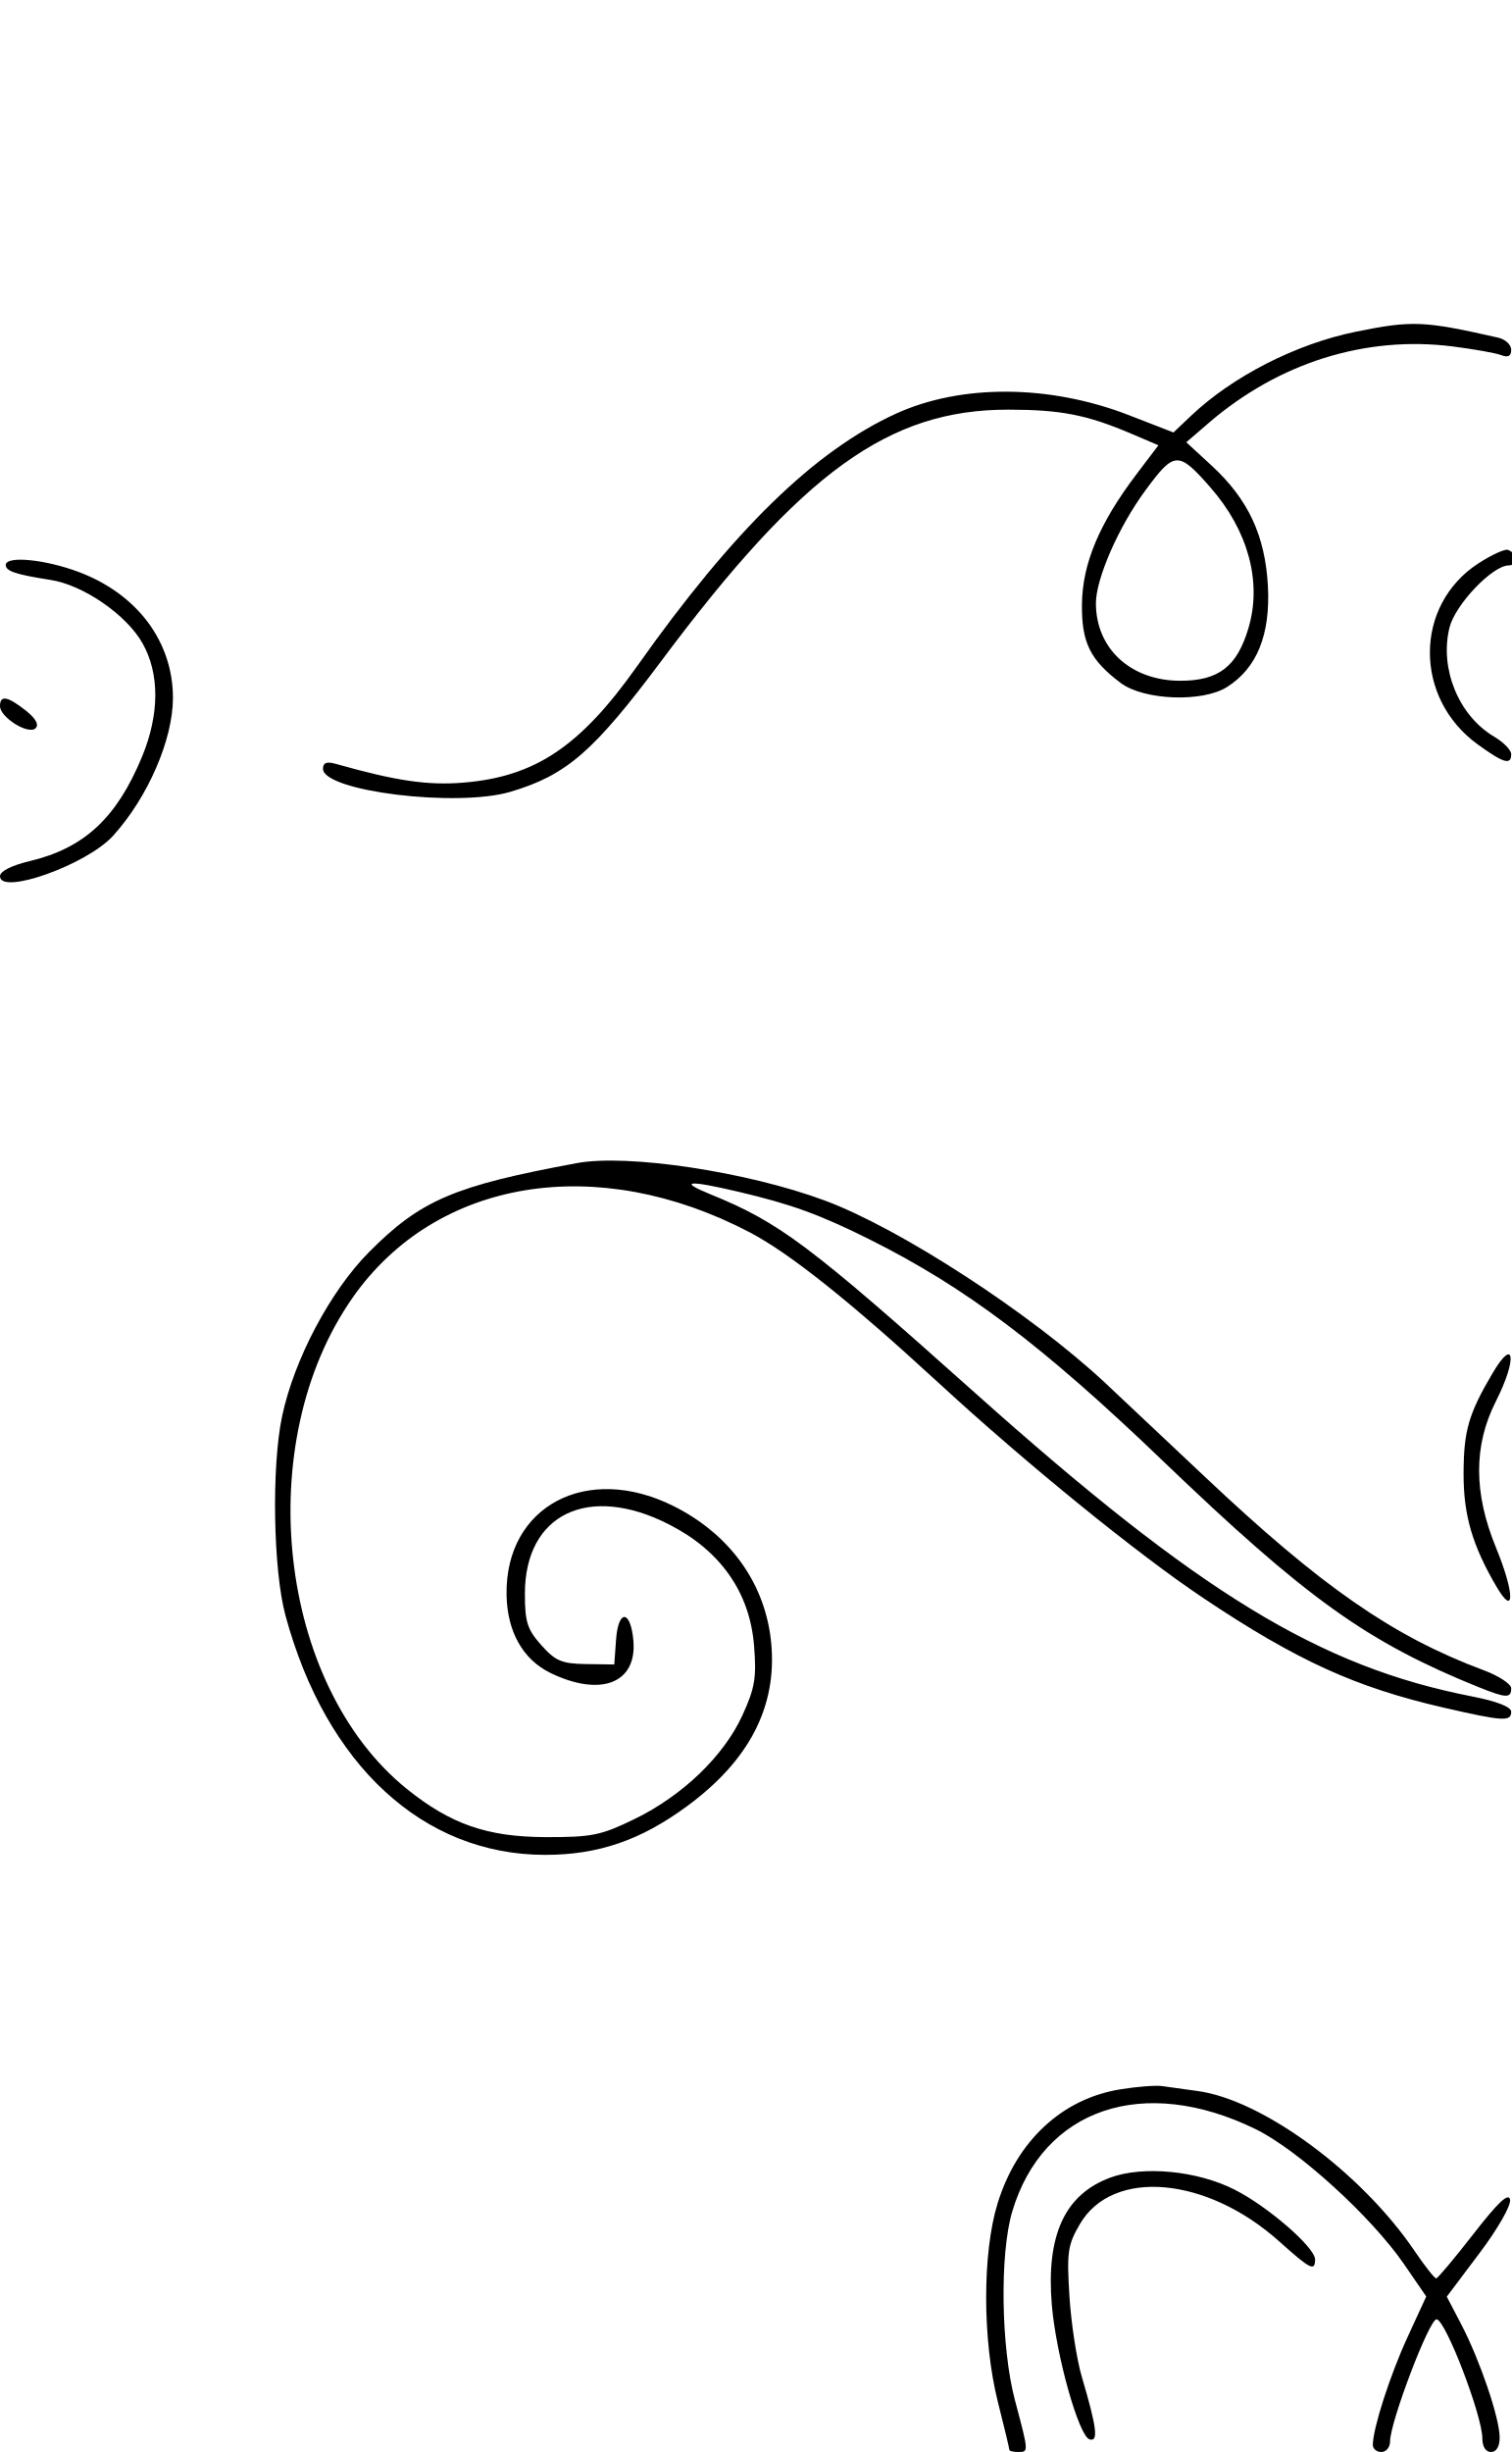
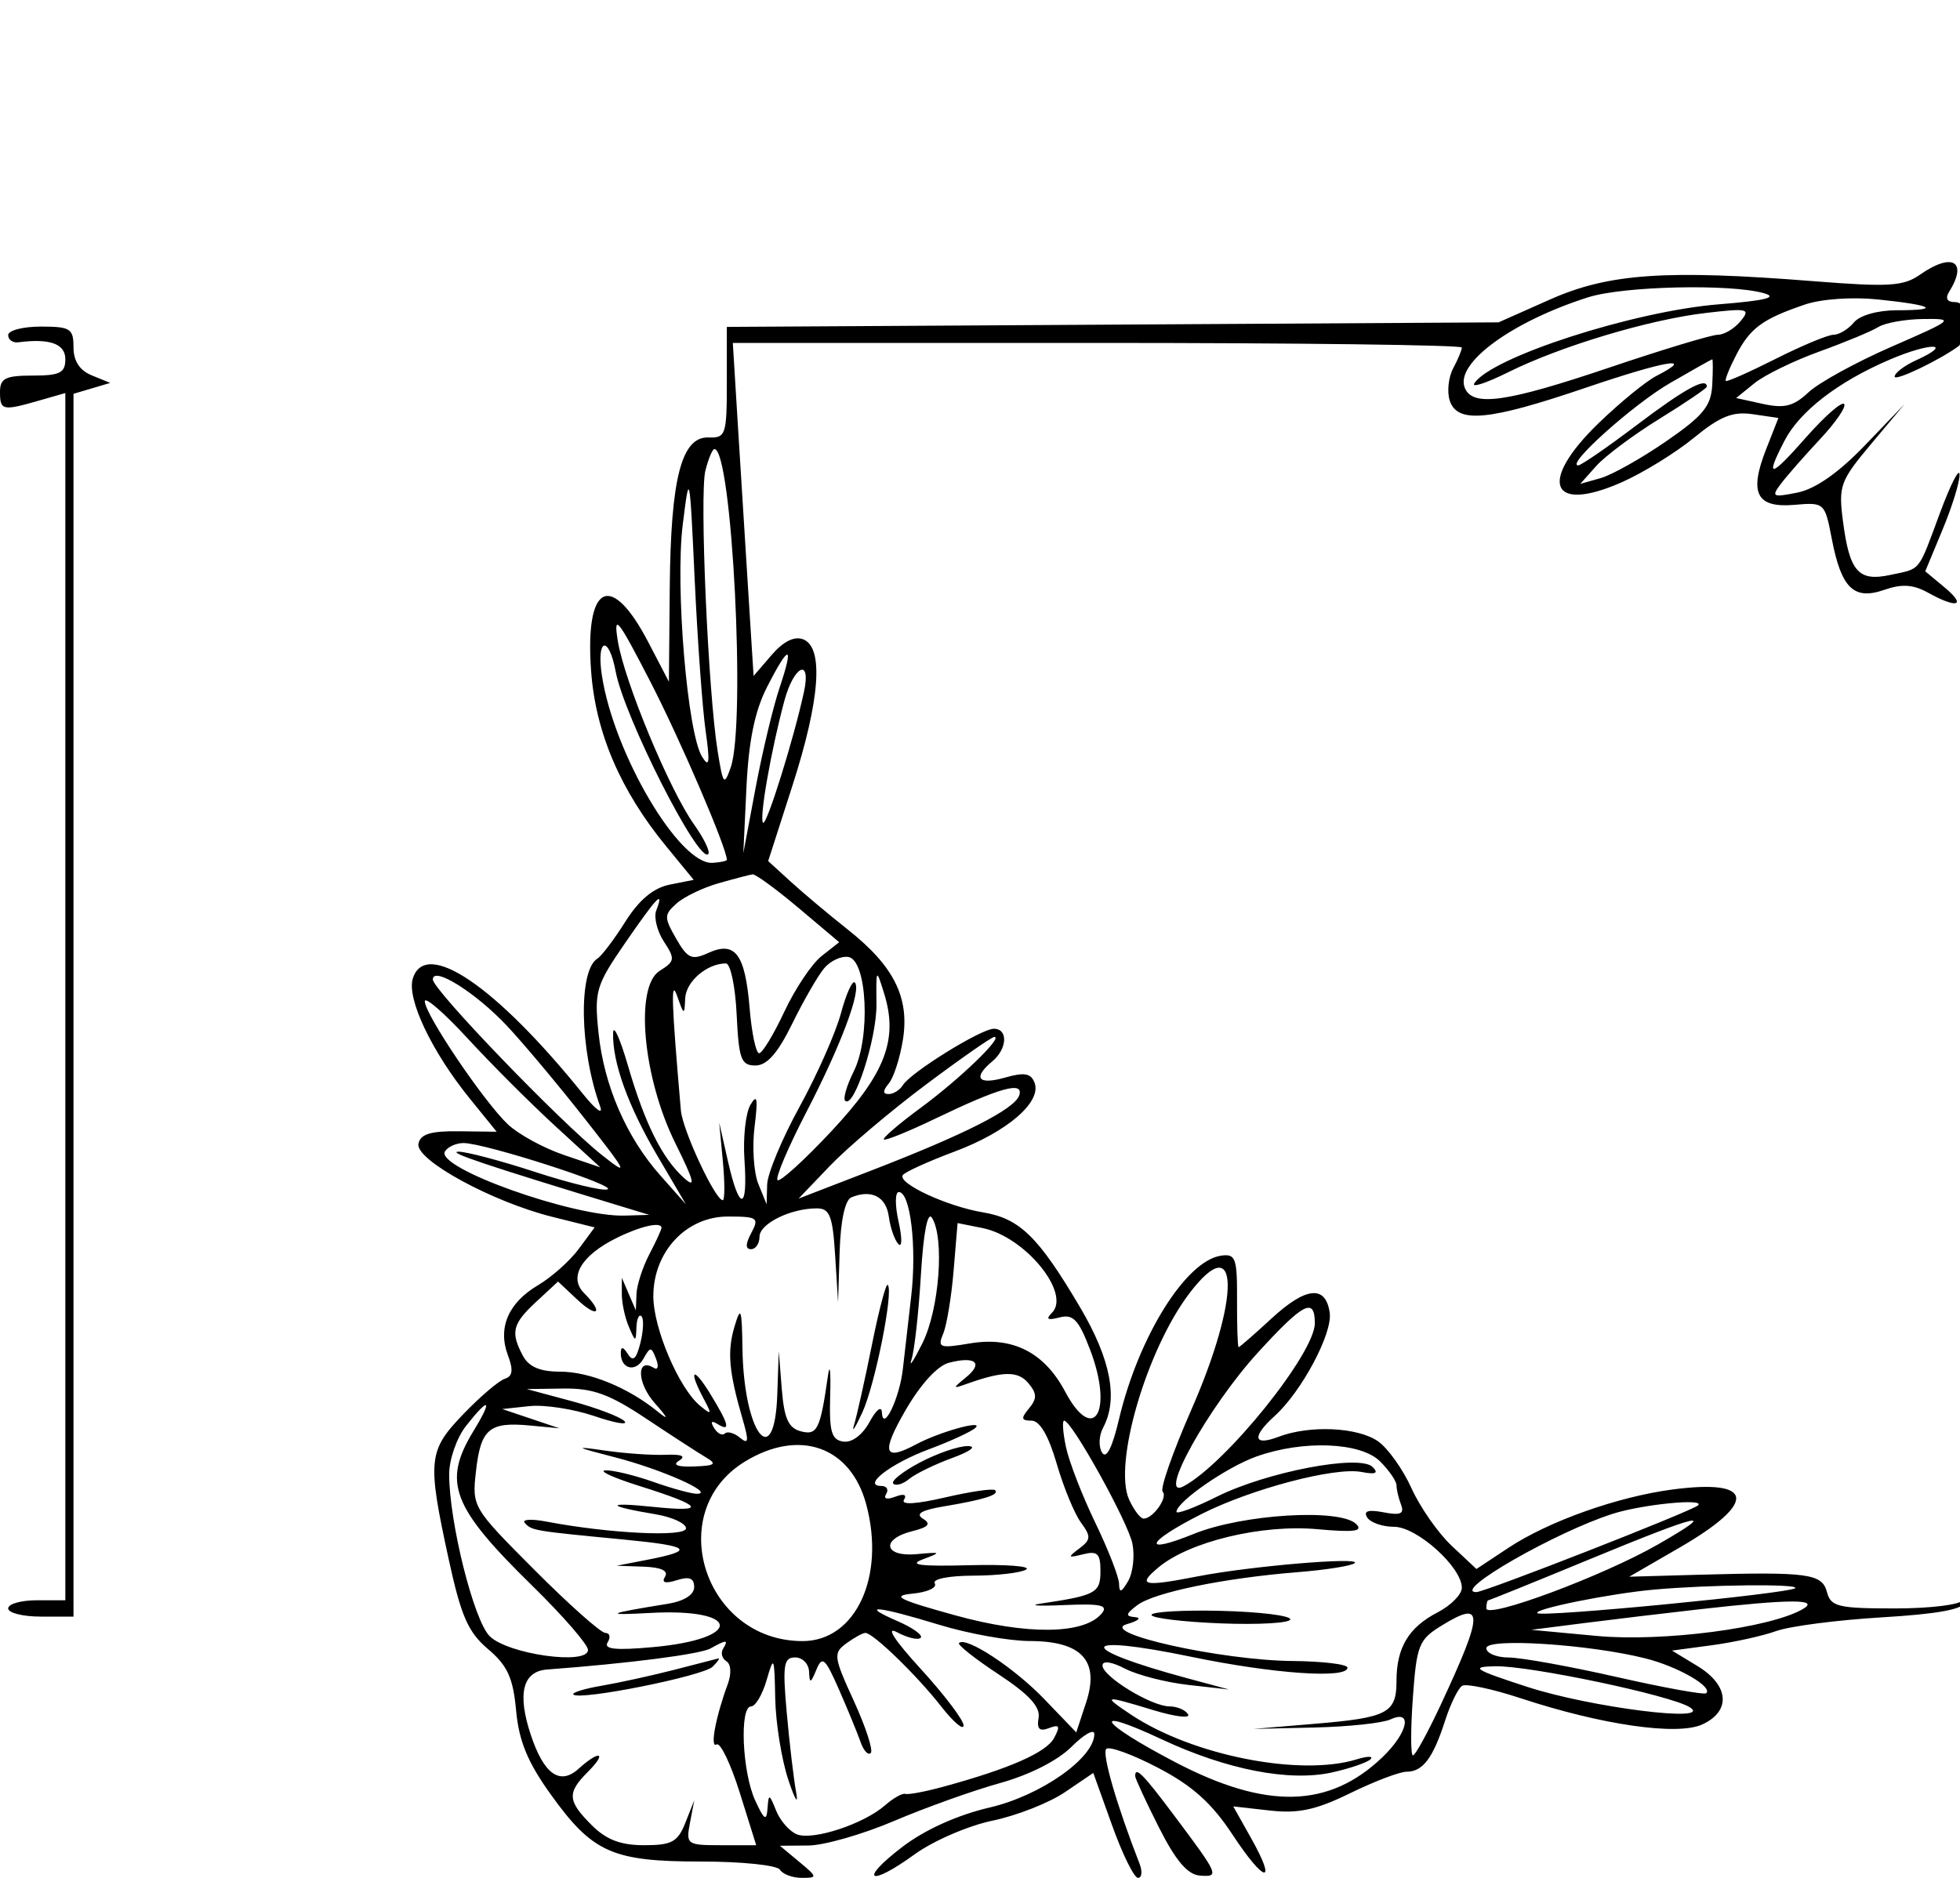
- <svg xmlns="http://www.w3.org/2000/svg" fill="currentColor" vector-effect="non-scaling-stroke" width="262" height="425" viewBox="0 0 262 425" version="1.1">
-   <path d="M 235 57.511 C 224.715 59.604, 213.674 65.245, 206.473 72.085 L 203.447 74.959 195.698 71.951 C 182.004 66.633, 166.655 66.533, 155.368 71.686 C 141.213 78.149, 127.194 91.818, 110.444 115.487 C 100.595 129.406, 92.752 134.652, 80.290 135.657 C 74.111 136.156, 68.580 135.340, 58.250 132.406 C 56.640 131.948, 56 132.189, 56 133.252 C 56 137.143, 79.211 139.992, 88.500 137.240 C 98.216 134.362, 102.914 130.285, 114.700 114.500 C 139.101 81.818, 154.060 70.992, 174.795 71.006 C 183.928 71.011, 188.442 71.895, 196.168 75.187 L 200.836 77.176 197.011 82.230 C 190.592 90.711, 187.675 97.655, 187.582 104.676 C 187.493 111.346, 189.005 114.421, 194.323 118.392 C 198.330 121.384, 208.447 121.770, 212.710 119.094 C 217.907 115.830, 220.274 110.008, 219.823 101.591 C 219.357 92.882, 216.412 86.556, 210.124 80.760 L 205.670 76.654 209.585 73.287 C 221.692 62.872, 236.736 58.150, 251.786 60.039 C 255.503 60.506, 259.322 61.186, 260.272 61.551 C 261.462 62.008, 262 61.720, 262 60.626 C 262 59.753, 260.988 58.808, 259.750 58.527 C 246.832 55.593, 244.825 55.511, 235 57.511 M 198.580 84.999 C 193.937 91.306, 190 100.286, 190 104.570 C 190 112.426, 196.057 117.990, 204.615 117.996 C 211.288 118.001, 214.462 115.551, 216.449 108.860 C 218.821 100.871, 216.404 91.947, 209.844 84.475 C 204.282 78.140, 203.606 78.172, 198.580 84.999 M 256.309 97.653 C 245.161 104.881, 245.094 120.984, 256.177 129.013 C 260.694 132.285, 262 132.667, 262 130.716 C 262 130.009, 260.672 128.647, 259.048 127.687 C 252.885 124.047, 249.538 115.862, 251.307 108.758 C 252.299 104.777, 258.774 98, 261.586 98 C 263.236 98, 263.092 95.864, 261.405 95.302 C 260.871 95.124, 258.578 96.182, 256.309 97.653 M 1 97.933 C 1 99.002, 2.738 99.580, 8.775 100.519 C 14.452 101.402, 21.919 106.548, 24.712 111.500 C 27.688 116.779, 27.665 123.769, 24.646 131.108 C 20.276 141.729, 14.621 147, 5.191 149.240 C 2.015 149.995, -0 151.013, -0 151.864 C -0 155.258, 15.094 149.861, 19.622 144.849 C 25.639 138.188, 29.973 128.213, 29.984 121 C 29.998 111.226, 23.797 102.939, 13.619 99.131 C 7.743 96.932, 1 96.292, 1 97.933 M -0 122.385 C -0 124.350, 4.966 127.434, 6.178 126.222 C 6.797 125.603, 6.174 124.495, 4.436 123.129 C 1.295 120.658, 0 120.441, -0 122.385 M 100 201.601 C 78.686 205.548, 72.933 208.011, 63.972 217.028 C 57.263 223.779, 50.973 235.663, 48.903 245.500 C 47.056 254.274, 47.359 272.139, 49.488 280 C 56.519 305.960, 73.373 321.500, 94.500 321.500 C 103.717 321.500, 111.050 318.988, 119.107 313.071 C 129.866 305.171, 134.703 295.856, 133.722 284.928 C 132.798 274.635, 126.661 265.985, 116.778 261.047 C 101.760 253.542, 87.613 261.023, 87.824 276.357 C 87.913 282.777, 90.643 287.649, 95.459 289.980 C 104.136 294.180, 110.430 291.745, 109.816 284.425 C 109.362 279.013, 107.196 278.841, 106.811 284.187 L 106.500 288.500 101.604 288.428 C 97.405 288.366, 96.301 287.901, 93.854 285.162 C 91.417 282.435, 91.001 281.130, 91.004 276.234 C 91.013 262.383, 102.059 257.096, 116.041 264.250 C 124.952 268.809, 129.990 276.011, 130.732 285.246 C 131.177 290.793, 130.876 292.591, 128.712 297.317 C 125.480 304.378, 118.330 311.247, 110 315.295 C 104.151 318.137, 102.599 318.450, 94.500 318.420 C 84.460 318.382, 78.099 316.167, 70.538 310.074 C 48.115 292.005, 43.497 250.068, 61.158 224.890 C 75.614 204.281, 103.503 199.710, 130 213.606 C 136.934 217.243, 147.448 225.626, 162.810 239.767 C 178.020 253.769, 197.206 269.355, 208.649 277.007 C 224.811 287.815, 235.053 292.481, 250.289 295.981 C 260.627 298.356, 262 298.438, 262 296.683 C 262 295.855, 259.498 294.878, 255.250 294.049 C 228.726 288.870, 207.917 276.163, 169 241.386 C 140.349 215.782, 135.125 211.862, 123.202 207.019 C 117.468 204.690, 119.310 204.514, 128 206.561 C 137.265 208.743, 142.123 210.510, 150.838 214.865 C 167.438 223.159, 180.750 233.209, 201.500 253.110 C 226.503 277.089, 236.991 284.606, 256.372 292.436 C 261.116 294.352, 262 294.384, 262 292.636 C 262 291.886, 259.863 290.476, 257.250 289.504 C 241.497 283.644, 229.086 275.028, 208.768 255.849 C 201.573 249.057, 193.844 241.781, 191.593 239.680 C 178.714 227.659, 156.063 212.932, 143 208.085 C 129.523 203.085, 108.834 199.965, 100 201.601 M 258.777 238 C 254.598 245.087, 253.757 248.010, 253.746 255.500 C 253.736 262.614, 255.274 267.885, 259.435 274.987 C 262.658 280.489, 262.615 276.164, 259.369 268.258 C 255.469 258.762, 255.463 250.547, 259.348 242.879 C 263.063 235.547, 262.593 231.529, 258.777 238 M 194.241 362.135 C 184.160 363.767, 176.327 371.028, 172.970 381.855 C 170.291 390.497, 170.311 405.644, 173.015 416.377 C 174.107 420.709, 175 424.421, 175 424.627 C 175 424.832, 175.675 425, 176.500 425 C 178.367 425, 178.371 425.071, 175.976 416.068 C 173.537 406.896, 173.297 390.729, 175.491 383.343 C 180.806 365.443, 198.262 359.535, 217.716 369.051 C 225.029 372.628, 237.741 384.188, 243.388 392.395 L 247.275 398.046 244.031 405.084 C 241.012 411.633, 238.039 420.852, 238.012 423.750 C 238.005 424.438, 238.675 425, 239.500 425 C 240.325 425, 241 424.170, 241 423.157 C 241 419.830, 247.785 402, 249.051 402 C 250.583 402, 257 418.675, 257 422.657 C 257 424.073, 257.593 425, 258.500 425 C 259.438 425, 260 424.052, 260 422.468 C 260 419.158, 256.571 409.054, 253.368 402.929 L 250.830 398.076 256.492 390.554 C 259.683 386.314, 261.999 382.262, 261.801 381.266 C 261.549 379.999, 259.762 381.670, 255.475 387.183 C 252.189 391.409, 249.275 394.885, 249 394.908 C 248.725 394.930, 247.027 392.776, 245.227 390.121 C 236.023 376.546, 218.897 363.942, 207.593 362.424 C 205.342 362.121, 202.600 361.741, 201.500 361.579 C 200.400 361.417, 197.134 361.667, 194.241 362.135 M 192.500 377.439 C 184.599 380.360, 181.344 387.439, 182.355 399.500 C 183.079 408.138, 187.014 422.187, 188.882 422.801 C 190.477 423.325, 190.171 420.819, 187.565 412 C 186.671 408.975, 185.702 402.675, 185.412 398 C 184.937 390.355, 185.119 389.098, 187.221 385.500 C 192.910 375.768, 209.242 377.220, 221.878 388.580 C 227.169 393.337, 228 393.751, 228 391.627 C 228 389.542, 219.825 382.452, 214.040 379.520 C 207.578 376.246, 198.184 375.338, 192.500 377.439" stroke="none" fill="currentColor" fill-rule="evenodd" />
+ <svg xmlns="http://www.w3.org/2000/svg" fill="currentColor" vector-effect="non-scaling-stroke" width="240" height="230" viewBox="0 0 240 230" version="1.1">
+   <path d="M 235.098 33.644 C 233.078 35.059, 231.276 35.170, 222.126 34.444 C 203.981 33.005, 196.983 33.488, 189.808 36.678 L 183.500 39.482 136.250 39.760 L 89 40.038 89 46.849 C 89 53.252, 88.867 53.654, 86.768 53.579 C 83.446 53.461, 82.130 58.557, 82.010 72 L 81.907 83.500 79.410 78.702 C 74.807 69.858, 71.590 71.476, 72.384 82.237 C 72.938 89.741, 75.971 96.818, 81.554 103.631 L 84.939 107.762 82.002 108.350 C 80.012 108.748, 78.261 110.210, 76.573 112.884 C 75.202 115.056, 73.664 117.090, 73.154 117.405 C 70.800 118.860, 70.978 128.632, 73.483 135.500 C 73.890 136.615, 72.966 135.951, 71.394 134 C 60.727 120.756, 52.117 114.905, 50.551 119.838 C 49.773 122.292, 52.850 128.784, 57.529 134.557 L 60.818 138.614 56.188 138.557 C 52.728 138.514, 51.476 138.902, 51.237 140.088 C 50.838 142.060, 60.272 147.206, 67.658 149.046 L 72.815 150.331 70.857 152.980 C 69.780 154.437, 67.541 156.431, 65.881 157.411 C 62.248 159.557, 60.926 162.626, 62.190 165.979 C 62.876 167.800, 62.776 168.568, 61.812 168.873 C 61.091 169.101, 58.812 171.042, 56.750 173.186 C 52.414 177.693, 52.300 178.814, 54.943 190.978 C 56.455 197.939, 57.317 199.908, 59.760 201.978 C 62.143 203.999, 62.827 205.497, 63.198 209.511 C 63.544 213.259, 64.617 215.854, 67.450 219.798 C 72.571 226.926, 74.986 228, 85.891 228 C 90.836 228, 95.160 228.450, 95.500 229 C 95.840 229.550, 97.041 230, 98.170 230 C 100.134 230, 100.121 229.916, 97.861 228.033 L 95.500 226.067 99 226.036 C 100.925 226.019, 105.650 224.662, 109.500 223.021 C 113.350 221.381, 119.181 219.295, 122.458 218.387 C 126.046 217.394, 129.528 215.626, 131.208 213.945 C 132.744 212.410, 134 211.706, 134 212.381 C 134 215.316, 127.449 219.919, 121.197 221.377 C 117.255 222.297, 113.263 224.093, 110.537 226.174 C 105.069 230.348, 106.376 231.189, 112 227.115 C 114.281 225.463, 118.566 223.609, 121.523 222.995 C 124.480 222.381, 128.468 220.814, 130.386 219.513 L 133.872 217.147 136.177 223.573 C 137.445 227.108, 138.872 230, 139.348 230 C 139.824 230, 139.906 229.213, 139.531 228.250 C 136.751 221.131, 134.905 214.762, 135.460 214.207 C 135.824 213.843, 138.681 214.885, 141.811 216.523 C 146.026 218.729, 148.391 220.854, 150.938 224.728 C 154.851 230.678, 156.466 230.954, 153.183 225.112 L 151.011 221.247 155.484 221.751 C 158.981 222.145, 161.130 221.682, 165.329 219.628 C 168.282 218.182, 171.387 217, 172.227 217 C 174.219 217, 175.465 215.352, 176.943 210.764 C 177.604 208.709, 178.546 206.780, 179.036 206.478 C 179.525 206.175, 182.755 206.861, 186.213 208.001 C 196.120 211.269, 205.374 212.606, 208.431 211.213 C 211.990 209.592, 211.741 206.421, 207.869 204.066 L 204.737 202.162 209.619 201.507 C 212.303 201.147, 215.850 200.365, 217.500 199.769 C 219.150 199.174, 224.964 198.420, 230.421 198.093 C 237.275 197.683, 240.420 197.106, 240.596 196.225 C 240.736 195.524, 240.621 195.411, 240.342 195.975 C 240.060 196.544, 236.363 197, 232.033 197 C 225.074 197, 224.177 196.784, 223.710 195 C 223.117 192.731, 221.398 192.499, 208 192.875 L 199.500 193.114 205.642 189.560 C 215.229 184.012, 214.868 181.097, 204.760 182.437 C 198.034 183.330, 189.619 186.325, 184.709 189.574 L 180.787 192.170 177.763 189.335 C 176.100 187.776, 173.884 184.603, 172.839 182.285 C 171.793 179.966, 169.951 177.379, 168.746 176.535 C 166.262 174.794, 160.381 174.524, 156.565 175.975 C 153.456 177.157, 153.246 175.992, 156.104 173.406 C 159.384 170.438, 163.182 163.310, 162.824 160.796 C 162.334 157.357, 159.919 157.591, 155.694 161.489 C 153.601 163.420, 151.790 165, 151.669 165 C 151.548 165, 151.461 162.413, 151.475 159.250 C 151.498 154.061, 151.305 153.529, 149.500 153.796 C 145.189 154.434, 139.399 163.735, 137.012 173.856 C 136.194 177.328, 135.466 178.754, 134.945 177.910 C 134.502 177.194, 134.558 175.826, 135.070 174.870 C 136.953 171.351, 136.025 166.498, 132.250 160.108 C 127.135 151.452, 124.873 149.241, 120.359 148.488 C 115.969 147.756, 109.914 144.949, 110.540 143.935 C 110.770 143.564, 113.626 142.262, 116.887 141.042 C 123.338 138.630, 127.586 134.970, 126.679 132.606 C 126.234 131.447, 125.417 131.307, 123.052 131.985 C 119.776 132.925, 119.067 132.019, 121.500 130 C 123.346 128.468, 123.466 126, 121.696 126 C 120.139 126, 111.527 131.338, 110.560 132.902 C 110.187 133.506, 109.403 134, 108.819 134 C 108.075 134, 108.080 133.609, 108.834 132.700 C 109.427 131.986, 110.204 129.578, 110.560 127.351 C 111.387 122.176, 109.465 118.328, 103.819 113.858 C 101.487 112.011, 98.337 109.367, 96.820 107.982 L 94.062 105.464 97.031 96.232 C 100.421 85.692, 100.890 79.279, 98.342 78.301 C 97.264 77.888, 95.914 78.561, 94.481 80.228 L 92.277 82.790 91.604 72.145 C 91.234 66.290, 90.661 57.112, 90.332 51.750 L 89.733 42 134.366 42 C 158.915 42, 179 42.255, 179 42.566 C 179 42.877, 178.525 44.019, 177.945 45.104 C 177.364 46.188, 177.169 47.959, 177.512 49.038 C 178.421 51.900, 182.231 51.550, 194.104 47.513 C 203.961 44.161, 207.743 43.520, 202.836 46.035 C 201.551 46.693, 198.363 49.300, 195.750 51.828 C 188.298 59.039, 189.833 62.937, 198.597 59.060 C 201.206 57.906, 205.177 55.457, 207.422 53.618 C 210.638 50.982, 212.166 50.371, 214.633 50.733 L 217.764 51.192 216.253 55.039 C 214.144 60.406, 215.076 62.233, 219.718 61.833 C 223.402 61.516, 223.448 61.558, 224.303 66.006 C 225.466 72.055, 227 73.544, 230.729 72.244 C 232.877 71.495, 234.264 71.583, 236.066 72.581 C 239.671 74.578, 240.843 74.220, 238.122 71.953 L 235.745 69.973 237.872 64.853 C 239.043 62.037, 239.977 59.006, 239.948 58.117 C 239.919 57.227, 238.840 59.341, 237.551 62.814 C 234.803 70.212, 235.301 69.595, 231.409 70.428 C 227.560 71.251, 226.472 70.004, 225.671 63.853 C 225.104 59.496, 225.320 58.904, 229.136 54.353 L 233.205 49.500 228.322 54.581 C 225.128 57.905, 222.283 59.893, 220.097 60.331 C 217.035 60.943, 216.866 60.853, 218.074 59.249 C 218.799 58.287, 220.962 55.821, 222.881 53.768 C 224.800 51.716, 226.117 49.784, 225.808 49.475 C 225.499 49.166, 223.391 51.021, 221.123 53.597 C 216.737 58.580, 216.079 58.682, 218.499 54.002 C 220.374 50.376, 225.053 46.764, 231.393 44.046 C 236.409 41.896, 239.363 41.966, 234.629 44.123 C 233.183 44.782, 232 45.684, 232 46.127 C 232 46.748, 237.563 44.084, 239.884 42.352 C 240.095 42.194, 240.393 40.926, 240.546 39.533 C 240.731 37.844, 240.334 37, 239.353 37 C 238.426 37, 238.171 36.537, 238.663 35.750 C 240.999 32.011, 239.063 30.867, 235.098 33.644 M 194.500 36.402 C 185.167 39.362, 178.192 44.453, 179.347 47.463 C 180.274 49.877, 184.362 49.311, 197.120 45 C 203.631 42.800, 209.587 41, 210.356 41 C 211.126 41, 212.373 40.252, 213.128 39.337 C 214.388 37.809, 214.042 37.727, 208.874 38.331 C 201.960 39.139, 191.111 42.392, 184.701 45.580 C 182.062 46.892, 180.178 47.521, 180.515 46.976 C 182.488 43.784, 200.022 38.107, 210.500 37.269 C 216.170 36.815, 217.772 36.420, 216 35.914 C 211.901 34.742, 198.796 35.040, 194.500 36.402 M 220.992 37.306 C 215.824 39.065, 214.309 40.176, 212.608 43.455 C 211.765 45.079, 211.187 46.521, 211.324 46.657 C 211.461 46.794, 214.207 45.577, 217.427 43.953 C 220.647 42.329, 223.838 41, 224.518 41 C 225.199 41, 226.315 40.325, 227 39.500 C 227.731 38.619, 229.914 38, 232.289 38 C 237.776 38, 236.687 37.373, 230 36.682 C 226.793 36.350, 223.037 36.611, 220.992 37.306 M 230 40.054 C 229.175 40.569, 225.931 41.918, 222.791 43.052 C 219.651 44.186, 216.071 45.932, 214.836 46.932 L 212.589 48.751 215.877 49.473 C 218.497 50.048, 219.626 49.760, 221.443 48.054 C 222.697 46.876, 227.272 44.363, 231.611 42.468 C 239.272 39.124, 239.384 39.026, 235.500 39.071 C 233.300 39.097, 230.825 39.539, 230 40.054 M 1 41.044 C 1 41.618, 1.563 42.015, 2.250 41.925 C 6.110 41.424, 8 42.106, 8 44 C 8 45.667, 7.333 46, 4 46 C 0.667 46, 0 46.333, 0 48 C 0 50.280, 0.301 50.348, 4.757 49.070 L 8 48.140 8 122.070 L 8 196 4.500 196 C 2.575 196, 1 196.450, 1 197 C 1 197.550, 2.800 198, 5 198 L 9 198 9 123.117 L 9 48.233 11.250 47.566 L 13.500 46.898 11.250 45.981 C 9.750 45.370, 9 44.220, 9 42.532 C 9 40.245, 8.614 40, 5 40 C 2.800 40, 1 40.470, 1 41.044 M 204.500 46.913 C 200.001 49.517, 191.656 57, 193.251 57 C 193.605 57, 196.867 54.750, 200.500 52 C 206.289 47.618, 209 46.138, 209 47.358 C 209 47.555, 206.401 49.320, 203.225 51.280 C 200.050 53.240, 196.562 55.839, 195.475 57.055 L 193.500 59.266 196 58.558 C 197.375 58.169, 200.975 56.146, 204 54.063 C 208.559 50.922, 209.528 49.737, 209.663 47.137 C 209.753 45.412, 209.753 44.004, 209.663 44.009 C 209.573 44.015, 207.250 45.321, 204.500 46.913 M 86.372 57.653 C 85.648 60.538, 86.706 84.729, 87.874 92 C 88.536 96.123, 88.670 96.291, 89.474 94 C 91.351 88.649, 89.631 55, 87.481 55 C 87.237 55, 86.739 56.194, 86.372 57.653 M 83.600 64.273 C 82.663 71.844, 84.168 89.825, 85.979 92.704 C 86.861 94.107, 86.953 93.405, 86.400 89.500 C 86.010 86.750, 85.409 78.425, 85.064 71 C 84.449 57.739, 84.423 57.620, 83.600 64.273 M 75.650 78.500 C 76.453 83.454, 81.972 96.748, 84.981 100.973 C 86.211 102.701, 86.995 104.338, 86.723 104.610 C 85.545 105.788, 76.436 87.816, 75.389 82.250 C 74.534 77.707, 72.997 78.164, 73.704 82.750 C 75.187 92.364, 83.200 105.929, 87.250 105.681 C 88.213 105.623, 89 105.455, 89 105.310 C 89 103.880, 83.317 90.639, 79.639 83.500 C 75.642 75.742, 75.092 75.052, 75.650 78.500 M 93.914 84.168 C 92.422 87.093, 91.673 90.747, 91.403 96.418 L 91.018 104.500 92.522 96.500 C 93.349 92.100, 94.668 86.588, 95.452 84.250 C 97.263 78.853, 96.642 78.820, 93.914 84.168 M 96.043 85.841 C 94.412 91.896, 92.947 100.280, 93.434 100.768 C 93.858 101.192, 97.191 90.533, 98.443 84.750 C 99.361 80.510, 97.216 81.485, 96.043 85.841 M 88 108.175 C 86.075 108.723, 83.753 109.840, 82.839 110.660 C 81.305 112.035, 81.302 112.364, 82.792 114.960 C 84.201 117.416, 84.701 117.638, 86.730 116.713 C 90.023 115.213, 91.239 116.836, 91.789 123.465 C 92.041 126.509, 92.565 129, 92.953 129 C 93.341 129, 94.733 126.706, 96.046 123.902 C 97.359 121.098, 99.407 118.038, 100.597 117.102 L 102.760 115.401 97.777 111.200 C 95.037 108.890, 92.503 107.041, 92.147 107.090 C 91.791 107.140, 89.925 107.628, 88 108.175 M 76.529 115.523 C 72.978 120.678, 72.762 121.405, 73.282 126.448 C 73.954 132.959, 76.688 139.271, 80.883 144 L 83.988 147.500 80.484 141.541 C 76.898 135.444, 74.960 130.054, 75.077 126.500 C 75.113 125.400, 75.927 127.200, 76.887 130.500 C 78.945 137.579, 81.066 141.845, 83.728 144.254 C 85.241 145.623, 85.018 144.706, 82.698 140.027 C 78.707 131.974, 77.693 120.833, 80.776 118.908 C 82.648 117.739, 82.689 117.455, 81.295 115.327 C 80.462 114.056, 80.040 112.337, 80.359 111.508 C 81.371 108.871, 80.434 109.853, 76.529 115.523 M 100.908 118.603 C 100.134 119.532, 98.375 122.589, 97 125.396 C 95.235 129, 93.912 130.500, 92.500 130.500 C 90.745 130.500, 90.464 129.734, 90.202 124.250 C 90.039 120.813, 89.446 118, 88.887 118 C 86.571 118, 83.993 120.215, 83.900 122.285 C 83.806 124.389, 83.756 124.374, 82.920 122 C 82.122 119.736, 82.218 122.707, 83.373 136 C 83.584 138.432, 87.579 147, 88.501 147 C 88.754 147, 88.760 144.863, 88.515 142.250 L 88.067 137.500 89.142 142.250 C 90.538 148.424, 91.592 148.332, 91.159 142.075 C 90.971 139.366, 91.298 136.328, 91.886 135.325 C 92.713 133.914, 92.829 134.521, 92.396 138 C 92.088 140.475, 92.294 143.625, 92.855 145 L 93.873 147.500 93.937 145.085 C 93.971 143.757, 95.755 139.473, 97.899 135.566 C 100.044 131.658, 102.324 126.512, 102.965 124.129 C 103.607 121.747, 104.372 120.038, 104.665 120.332 C 105.536 121.203, 103.008 127.967, 98.711 136.262 C 96.500 140.531, 94.923 144.256, 95.206 144.539 C 95.489 144.822, 98.462 142.123, 101.812 138.542 C 108.416 131.482, 110.011 127.312, 108.261 121.680 C 107.291 118.556, 107.274 118.579, 107.321 123 C 107.366 127.232, 104.554 135.887, 103.483 134.816 C 103.212 134.546, 103.692 132.919, 104.549 131.202 C 106.615 127.060, 106.184 117.649, 103.908 117.216 C 103.032 117.050, 101.682 117.674, 100.908 118.603 M 53 119.966 C 53 121.218, 68.575 137.396, 73.693 141.461 C 77.089 144.157, 76.898 143.756, 71.560 136.961 C 68.337 132.857, 64.079 127.775, 62.100 125.668 C 58.241 121.559, 53 118.275, 53 119.966 M 52.017 122.636 C 51.994 124.185, 59.280 134.980, 62.196 137.716 C 63.494 138.935, 66.569 140.616, 69.028 141.452 L 73.500 142.972 68 137.926 C 64.975 135.150, 60.145 130.319, 57.267 127.190 C 54.388 124.060, 52.026 122.011, 52.017 122.636 M 113.337 132.871 C 109.026 136.101, 103.765 140.556, 101.644 142.772 L 97.787 146.802 106.644 143.381 C 118.190 138.920, 124.278 135.825, 124.809 134.145 C 125.365 132.385, 122.460 133.194, 114.525 137.010 C 111.238 138.590, 108.404 139.738, 108.228 139.561 C 108.051 139.384, 110.065 137.651, 112.703 135.711 C 117.475 132.200, 122.882 127, 121.761 127 C 121.438 127, 117.647 129.642, 113.337 132.871 M 54.485 141.024 C 53.253 143.018, 70.213 149.075, 76.500 148.886 L 79.500 148.796 76 147.731 C 59.484 142.704, 54.727 141.107, 56.122 141.058 C 57.015 141.026, 61.241 142.141, 65.514 143.536 C 69.787 144.931, 73.782 145.893, 74.392 145.673 C 75.620 145.231, 59.361 140, 56.757 140 C 55.856 140, 54.833 140.461, 54.485 141.024 M 104.250 146.651 C 103.473 146.972, 102.929 149.498, 102.811 153.333 L 102.622 159.500 102.261 153.750 C 101.957 148.911, 101.601 148, 100.015 148 C 96.792 148, 93 149.879, 93 151.475 C 93 152.314, 92.534 153, 91.965 153 C 91.263 153, 91.274 152.356, 92 151 C 92.986 149.157, 92.760 149, 89.124 149 C 84.028 149, 80 153.310, 80 158.761 C 80 162.685, 83.135 170.043, 85.714 172.169 C 87.156 173.358, 87.204 173.268, 86.164 171.316 C 84.228 167.682, 84.867 167.270, 87.004 170.774 C 89.283 174.512, 89.494 175.423, 87.845 174.405 C 87.108 173.949, 86.963 174.132, 87.446 174.912 C 87.861 175.584, 88.451 175.882, 88.758 175.575 C 89.065 175.268, 89.899 175.502, 90.612 176.093 C 91.660 176.963, 91.722 176.529, 90.938 173.835 C 89.246 168.021, 89.027 165.535, 89.940 162.477 C 90.713 159.885, 90.839 160.235, 90.914 165.185 C 91.071 175.539, 94.847 180.465, 95.180 170.750 L 95.360 165.500 95.731 170.147 C 96.017 173.735, 96.546 174.910, 98.055 175.304 C 100.078 175.833, 100.437 175.099, 101.381 168.500 C 101.617 166.850, 101.740 167.931, 101.655 170.902 C 101.527 175.367, 101.806 176.349, 103.263 176.565 C 104.315 176.721, 105.611 175.751, 106.473 174.163 C 107.306 172.631, 107.950 172.137, 107.990 173 C 108.109 175.517, 110.168 171.223, 110.558 167.647 C 110.747 165.916, 111.203 161.933, 111.571 158.796 C 112.279 152.758, 111.481 146, 110.060 146 C 109.593 146, 109.578 147.630, 110.028 149.622 C 110.477 151.615, 110.468 152.852, 110.007 152.372 C 109.546 151.893, 109.019 150.380, 108.835 149.010 C 108.505 146.561, 106.709 145.636, 104.250 146.651 M 112.763 156.152 C 112.490 160.743, 111.973 165.400, 111.616 166.500 C 111.259 167.600, 111.863 166.700, 112.957 164.500 C 115.018 160.358, 115.678 151.618, 114.115 149.152 C 113.586 148.317, 113.072 150.980, 112.763 156.152 M 75.431 151.660 C 71.155 153.794, 69.604 156.461, 71.522 158.379 C 73.963 160.820, 73.186 161.524, 70.666 159.156 L 68.332 156.963 65.666 159.434 C 62.740 162.146, 62.487 163.173, 64.035 166.066 C 64.757 167.415, 66.134 168, 68.585 168 C 72.156 168, 76.882 169.929, 80.500 172.863 C 81.935 174.028, 81.835 173.732, 80.145 171.817 C 77.982 169.365, 77.917 166.213, 80.058 167.536 C 80.563 167.848, 80.690 167.356, 80.340 166.442 C 79.752 164.912, 79.630 164.910, 78.790 166.412 C 77.817 168.150, 75.990 167.675, 76.015 165.691 C 76.026 164.886, 76.307 164.936, 76.883 165.845 C 77.509 166.833, 77.916 166.469, 78.416 164.477 C 78.791 162.985, 78.850 161.517, 78.549 161.215 C 78.247 160.914, 77.968 161.529, 77.930 162.583 C 77.863 164.415, 77.821 164.411, 77 162.500 C 76.527 161.400, 76.141 159.600, 76.141 158.500 L 76.141 156.500 77 158.500 L 77.859 160.500 77.936 158.500 C 77.978 157.400, 78.685 155.211, 79.506 153.636 C 80.328 152.060, 81 150.598, 81 150.386 C 81 149.585, 78.391 150.182, 75.431 151.660 M 116.766 155.650 C 116.498 158.868, 115.923 162.338, 115.489 163.363 C 114.769 165.061, 115.060 165.166, 118.759 164.541 C 123.981 163.658, 127.863 165.621, 130.422 170.436 C 133.916 177.012, 136.374 172.886, 133.479 165.305 C 132.076 161.631, 131.404 160.923, 129.740 161.358 C 128.273 161.741, 128.014 161.586, 128.805 160.795 C 131.192 158.408, 125.501 151.450, 120.312 150.412 L 117.255 149.801 116.766 155.650 M 145.670 158.367 C 140.410 165.263, 136.286 179.339, 138.258 183.668 C 138.843 184.950, 139.644 186, 140.038 186 C 141.191 186, 143.041 183.374, 142.365 182.698 C 142.025 182.358, 143.613 177.826, 145.894 172.626 C 151.918 158.888, 151.784 150.350, 145.670 158.367 M 106.759 164.743 C 105.901 169.009, 104.922 173.400, 104.585 174.500 C 104.247 175.600, 104.693 174.941, 105.575 173.037 C 107.153 169.631, 109.450 158.117, 108.701 157.368 C 108.491 157.157, 107.616 160.476, 106.759 164.743 M 154.042 165.645 C 147.968 172.291, 141.556 183.843, 144.949 182.027 C 150.143 179.248, 161 165.748, 161 162.070 C 161 158.841, 159.604 159.559, 154.042 165.645 M 116.198 166.908 C 114.795 167.269, 112.712 169.551, 110.865 172.750 C 107.861 177.955, 108.208 179.029, 112.205 176.890 C 115.043 175.371, 120.584 173.835, 119.433 174.886 C 118.920 175.354, 116.369 176.530, 113.764 177.499 C 109.047 179.254, 105.491 182, 107.937 182 C 108.586 182, 108.843 182.445, 108.507 182.989 C 108.144 183.576, 108.593 183.710, 109.612 183.319 C 110.671 182.912, 111.084 183.055, 110.690 183.693 C 110.290 184.339, 112.178 184.231, 115.734 183.404 C 118.860 182.678, 121.612 182.279, 121.852 182.518 C 122.408 183.075, 120.503 183.676, 115.569 184.501 C 112.829 184.959, 112.056 185.417, 113.017 186.011 C 114.045 186.646, 113.710 187.035, 111.698 187.540 C 107.808 188.516, 108.242 190.724, 112.250 190.351 C 115.272 190.070, 115.325 190.115, 113 190.985 C 111.164 191.672, 112.668 191.864, 118.660 191.707 C 123.148 191.590, 126.298 191.825, 125.660 192.231 C 125.022 192.637, 122.111 192.976, 119.191 192.985 C 116.155 192.993, 114.129 193.400, 114.460 193.935 C 114.778 194.450, 113.567 195.012, 111.769 195.185 C 109.065 195.446, 109.959 195.904, 116.934 197.836 C 125.766 200.282, 132.761 200.198, 134.900 197.620 C 135.748 196.599, 134.799 196.390, 130.232 196.591 C 127.079 196.730, 125.850 196.643, 127.500 196.398 C 134.188 195.403, 134.750 195.096, 134.750 192.428 C 134.750 190.280, 134.383 189.924, 132.625 190.366 C 130.750 190.838, 130.694 190.755, 132.145 189.667 C 133.593 188.581, 133.617 188.197, 132.351 186.467 C 131.559 185.385, 130.225 182.137, 129.385 179.250 C 128.390 175.829, 127.318 174, 126.307 174 C 125.041 174, 124.984 173.724, 126 172.500 C 126.996 171.300, 126.983 170.684, 125.933 169.420 C 124.674 167.902, 122.844 167.910, 118.500 169.453 C 116.597 170.129, 116.588 170.091, 118.310 168.678 C 120.448 166.923, 119.435 166.074, 116.198 166.908 M 69.991 171.607 C 73.011 172.419, 75.919 173.519, 76.453 174.053 C 76.986 174.586, 75.336 174.312, 72.785 173.442 C 70.234 172.573, 66.652 172.024, 64.824 172.221 L 61.500 172.579 65 173.757 L 68.500 174.936 64.858 174.592 C 59.909 174.126, 58.866 175.012, 58.284 180.176 C 57.789 184.567, 57.840 184.654, 65.461 192.299 C 69.683 196.535, 73.583 200, 74.127 200 C 74.672 200, 74.797 200.519, 74.406 201.153 C 73.883 201.998, 75.366 202.154, 79.962 201.737 C 91.077 200.729, 90.761 196.937, 79.614 197.552 C 73.823 197.871, 74.249 197.648, 81.750 196.435 C 83.763 196.109, 85 195.330, 85 194.387 C 85 193.290, 84.406 193.054, 82.875 193.540 C 81.445 193.994, 80.973 193.852, 81.434 193.107 C 81.877 192.390, 80.953 191.960, 78.809 191.885 L 75.500 191.770 79.261 191.041 C 85.226 189.884, 84.584 189.349, 76.268 188.551 C 65.329 187.502, 65.128 187.468, 64.270 186.543 C 63.847 186.087, 65.038 186.006, 66.918 186.365 C 74.613 187.833, 84 188.286, 84 187.189 C 84 186.585, 82.313 185.808, 80.250 185.463 C 74.200 184.452, 74.049 183.943, 79.982 184.560 C 86.632 185.252, 86.119 184.457, 78.341 182.016 C 75.129 181.007, 73.231 180.141, 74.124 180.091 C 75.018 180.041, 77.662 180.675, 80 181.500 C 82.338 182.325, 84.757 182.982, 85.376 182.960 C 87.586 182.881, 80.953 179.940, 75.279 178.483 C 70.384 177.226, 70.188 177.099, 74 177.654 C 76.475 178.015, 79.850 178.252, 81.500 178.182 C 83.464 178.099, 84.039 178.342, 83.166 178.888 C 82.299 179.430, 82.936 179.683, 84.985 179.611 C 87.572 179.520, 87.833 179.321, 86.442 178.500 C 85.510 177.950, 82.216 175.814, 79.123 173.752 C 74.631 170.759, 72.595 170.018, 69 170.068 L 64.500 170.132 69.991 171.607 M 57.073 174.635 C 55.927 176.091, 55 178.745, 55 180.569 C 55 186.410, 58.004 198.434, 59.952 200.389 C 62.167 202.613, 72 203.992, 72 202.079 C 72 201.432, 68.920 197.888, 65.157 194.202 C 55.296 184.545, 54.157 181.535, 57.989 175.250 C 60.381 171.327, 59.918 171.017, 57.073 174.635 M 130.530 177.250 C 130.909 179.037, 132.520 183.193, 134.109 186.485 C 135.699 189.777, 137.014 193.152, 137.030 193.985 C 137.054 195.142, 137.315 195.063, 138.136 193.651 C 138.727 192.634, 138.965 190.573, 138.664 189.072 C 138.136 186.431, 131.241 174, 130.304 174 C 130.049 174, 130.151 175.463, 130.530 177.250 M 91.225 179.004 C 81.150 185.147, 86.232 201, 98.276 201 C 104.776 201, 108.450 193.098, 106.066 184.245 C 104.157 177.156, 97.888 174.942, 91.225 179.004 M 112.656 179.116 C 110.541 180.232, 109.068 181.401, 109.381 181.715 C 109.695 182.028, 110.572 181.770, 111.331 181.140 C 112.090 180.511, 114.463 179.353, 116.605 178.568 C 118.858 177.743, 119.657 177.130, 118.500 177.115 C 117.400 177.100, 114.770 178.001, 112.656 179.116 M 153.836 178.396 C 150.232 179.684, 144.164 183.875, 144.055 185.152 C 144.025 185.511, 146.250 184.683, 149.001 183.312 C 155.124 180.261, 166.492 178.092, 168.073 179.673 C 168.844 180.444, 168.455 180.619, 166.707 180.284 C 163.438 179.659, 153.201 182.358, 147.086 185.456 C 140.289 188.901, 139.690 190.500, 146.184 187.867 C 152.161 185.443, 164.119 184.720, 166.065 186.666 C 166.953 187.553, 165.815 187.703, 161.294 187.293 C 154.514 186.678, 145.654 188.807, 141.869 191.960 C 139.172 194.207, 139.941 194.382, 146.701 193.064 C 153.076 191.820, 166.660 190.670, 165.893 191.439 C 165.559 191.774, 162.409 192.277, 158.893 192.558 C 149.864 193.280, 141.315 195.041, 139.256 196.604 C 137.818 197.695, 137.771 197.960, 139 198.068 C 139.825 198.140, 139.375 198.523, 138 198.919 C 134.342 199.973, 149.509 203.357, 158.249 203.438 C 161.961 203.472, 164.998 203.838, 164.999 204.250 C 165.001 205.641, 155.949 205.013, 145.854 202.921 C 131.840 200.017, 131.597 201.841, 145.500 205.583 L 150.500 206.929 145.513 206.368 C 142.770 206.059, 139.283 205.163, 137.763 204.378 C 136.099 203.517, 135 203.362, 135 203.989 C 135 205.331, 140.988 208.991, 143.191 208.996 C 144.121 208.998, 145.150 209.433, 145.477 209.963 C 145.805 210.493, 143.919 210.273, 141.286 209.474 C 135.097 207.596, 134.924 207.629, 138.500 210.012 C 146 215.007, 159.188 217.619, 166.129 215.482 C 167.433 215.080, 168.198 215.072, 167.828 215.465 C 167.458 215.857, 165.354 216.582, 163.152 217.077 C 157.914 218.254, 150.239 216.768, 142.254 213.032 C 133.266 208.826, 134.537 210.940, 143.949 215.852 C 155.074 221.657, 162.724 221.475, 169.250 215.249 C 172.402 212.243, 173.032 209.308, 170.250 210.597 C 169.287 211.043, 165.125 211.486, 161 211.582 L 153.500 211.756 161 211.128 C 169.925 210.381, 171 209.816, 171 205.875 C 171 201.798, 172.488 199.316, 176.030 197.485 C 177.663 196.640, 179 195.281, 179 194.465 C 179 191.946, 173.502 187, 170.701 187 C 169.280 187, 167.800 186.485, 167.410 185.855 C 166.920 185.062, 167.535 184.869, 169.409 185.227 C 171.492 185.626, 171.987 185.409, 171.558 184.291 C 171.251 183.491, 171 182.423, 171 181.918 C 171 181.413, 170.100 180.100, 169 179 C 166.629 176.629, 159.570 176.348, 153.836 178.396 M 197.500 185.402 C 190.531 187.612, 177.656 195, 180.774 195 C 181.819 195, 207.131 185.096, 207.917 184.380 C 208.901 183.483, 201.156 184.243, 197.500 185.402 M 194.500 191.038 C 187.900 193.765, 182.387 195.997, 182.250 195.998 C 182.113 195.999, 182 196.445, 182 196.989 C 182 198.344, 196.271 193.031, 203.009 189.167 C 210.643 184.790, 208.465 185.269, 194.500 191.038 M 202.500 194.697 C 197.129 195.182, 187.743 197.076, 188.241 197.575 C 188.780 198.113, 219.164 195.169, 219.818 194.515 C 220.363 193.971, 209.259 194.087, 202.500 194.697 M 208 197.115 C 203.875 197.582, 197.575 198.336, 194 198.791 L 187.500 199.619 195.500 200.366 C 203.572 201.120, 216.763 199.403, 220.754 197.078 C 222.894 195.831, 219.248 195.842, 208 197.115 M 109.901 198.554 C 111.772 199.366, 113.048 200.285, 112.737 200.596 C 112.426 200.907, 111.120 200.600, 109.836 199.914 C 108.401 199.148, 109.526 200.884, 112.750 204.414 C 115.638 207.575, 117.995 210.687, 117.989 211.331 C 117.983 211.974, 116.748 210.925, 115.245 209 C 112.286 205.212, 106.914 200, 105.968 200 C 105.646 200, 104.599 200.573, 103.642 201.272 C 102.010 202.466, 102.066 202.903, 104.554 208.336 C 106.012 211.522, 106.945 214.389, 106.626 214.707 C 106.308 215.026, 105.751 214.434, 105.389 213.393 C 105.027 212.352, 103.845 209.475, 102.762 207 C 101.045 203.075, 100.688 202.755, 99.967 204.500 C 99.263 206.203, 99.130 206.240, 99.070 204.750 C 99.032 203.787, 98.265 203, 97.366 203 C 95.955 203, 95.814 203.924, 96.334 209.750 C 96.665 213.463, 97.182 217.850, 97.484 219.500 C 97.785 221.150, 97.357 220.475, 96.531 218 C 95.706 215.525, 94.983 211.025, 94.925 208 C 94.827 202.861, 94.758 202.713, 93.881 205.750 C 93.365 207.537, 92.506 209, 91.971 209 C 90.534 209, 90.878 217.037, 92.464 220.500 C 93.570 222.917, 93.866 223.111, 93.982 221.500 C 94.115 219.656, 94.198 219.678, 95.039 221.772 C 95.541 223.022, 96.694 224.329, 97.602 224.677 C 99.582 225.437, 105.771 223.394, 108.355 221.127 C 109.375 220.232, 110.500 219.597, 110.855 219.715 C 111.210 219.834, 113.300 219.440, 115.500 218.839 C 123.621 216.624, 128.119 214.645, 129.070 212.869 C 129.857 211.399, 129.736 211.164, 128.448 211.658 C 127.282 212.106, 126.938 211.763, 127.175 210.392 C 127.406 209.057, 125.986 207.515, 122.272 205.068 C 119.396 203.173, 117.217 201.450, 117.429 201.238 C 118.281 200.386, 124.181 204.266, 127.868 208.103 L 131.786 212.180 132.991 208.527 C 134.678 203.416, 132.469 201.003, 126.095 200.992 C 123.568 200.988, 118.575 200.092, 115 199 C 107.367 196.669, 105.102 196.471, 109.901 198.554 M 141.003 197.796 C 141.004 198.183, 144.829 198.649, 149.503 198.831 C 154.176 199.013, 157.998 198.788, 157.995 198.331 C 157.992 197.874, 154.167 197.408, 149.495 197.296 C 144.823 197.183, 141.001 197.408, 141.003 197.796 M 176.500 199.115 C 173.728 200.822, 173.462 201.496, 173 207.982 C 172.725 211.844, 172.731 215.002, 173.014 215.001 C 173.296 215.001, 174.839 212.188, 176.441 208.750 C 181.719 197.424, 181.729 195.897, 176.500 199.115 M 87 201.900 C 85.734 202.609, 77.024 203.732, 67 204.479 C 64.010 204.702, 63.321 207.414, 64.979 212.437 C 66.586 217.305, 68.554 218.714, 70.847 216.638 C 73.429 214.302, 74.395 214.605, 72 217 C 69.411 219.589, 69.479 220.570, 72.455 223.545 C 74.235 225.326, 75.998 226, 78.871 226 C 82.263 226, 82.990 225.604, 83.923 223.250 L 85.012 220.500 84.487 223.250 C 83.980 225.906, 84.109 226, 88.280 226 L 92.598 226 90.585 219.573 C 89.478 216.038, 88.200 213.376, 87.746 213.657 C 86.909 214.175, 87.619 210.331, 89.108 206.285 C 89.586 204.988, 89.518 203.820, 88.945 203.466 C 88.408 203.134, 88.226 202.443, 88.543 201.931 C 89.237 200.807, 88.963 200.802, 87 201.900 M 182 201.862 C 182 202.488, 183.238 203.005, 184.750 203.011 C 186.262 203.017, 192.225 204.095, 198 205.406 C 203.775 206.717, 208.692 207.607, 208.927 207.384 C 209.760 206.595, 205.443 204.117, 201.500 203.123 C 194.636 201.391, 182 200.574, 182 201.862 M 82.500 204.533 C 79.750 205.237, 75.767 206.109, 73.648 206.471 C 71.529 206.833, 69.983 207.316, 70.212 207.545 C 70.977 208.311, 86.119 205.281, 87.268 204.132 C 87.890 203.510, 88.198 203.057, 87.950 203.127 C 87.703 203.197, 85.250 203.829, 82.500 204.533 M 187 206.603 C 194.770 209.132, 209.913 211.037, 206.921 209.109 C 204.658 207.651, 187.250 203.985, 183.047 204.081 C 179.970 204.152, 180.494 204.486, 187 206.603 M 139 217.529 C 139 217.819, 140.306 220.645, 141.903 223.808 C 143.969 227.900, 145.418 229.606, 146.925 229.719 C 149.362 229.903, 149.273 229.697, 143.693 222.250 C 139.971 217.282, 139 216.305, 139 217.529" stroke="none" fill="currentColor" fill-rule="evenodd" />
</svg>
